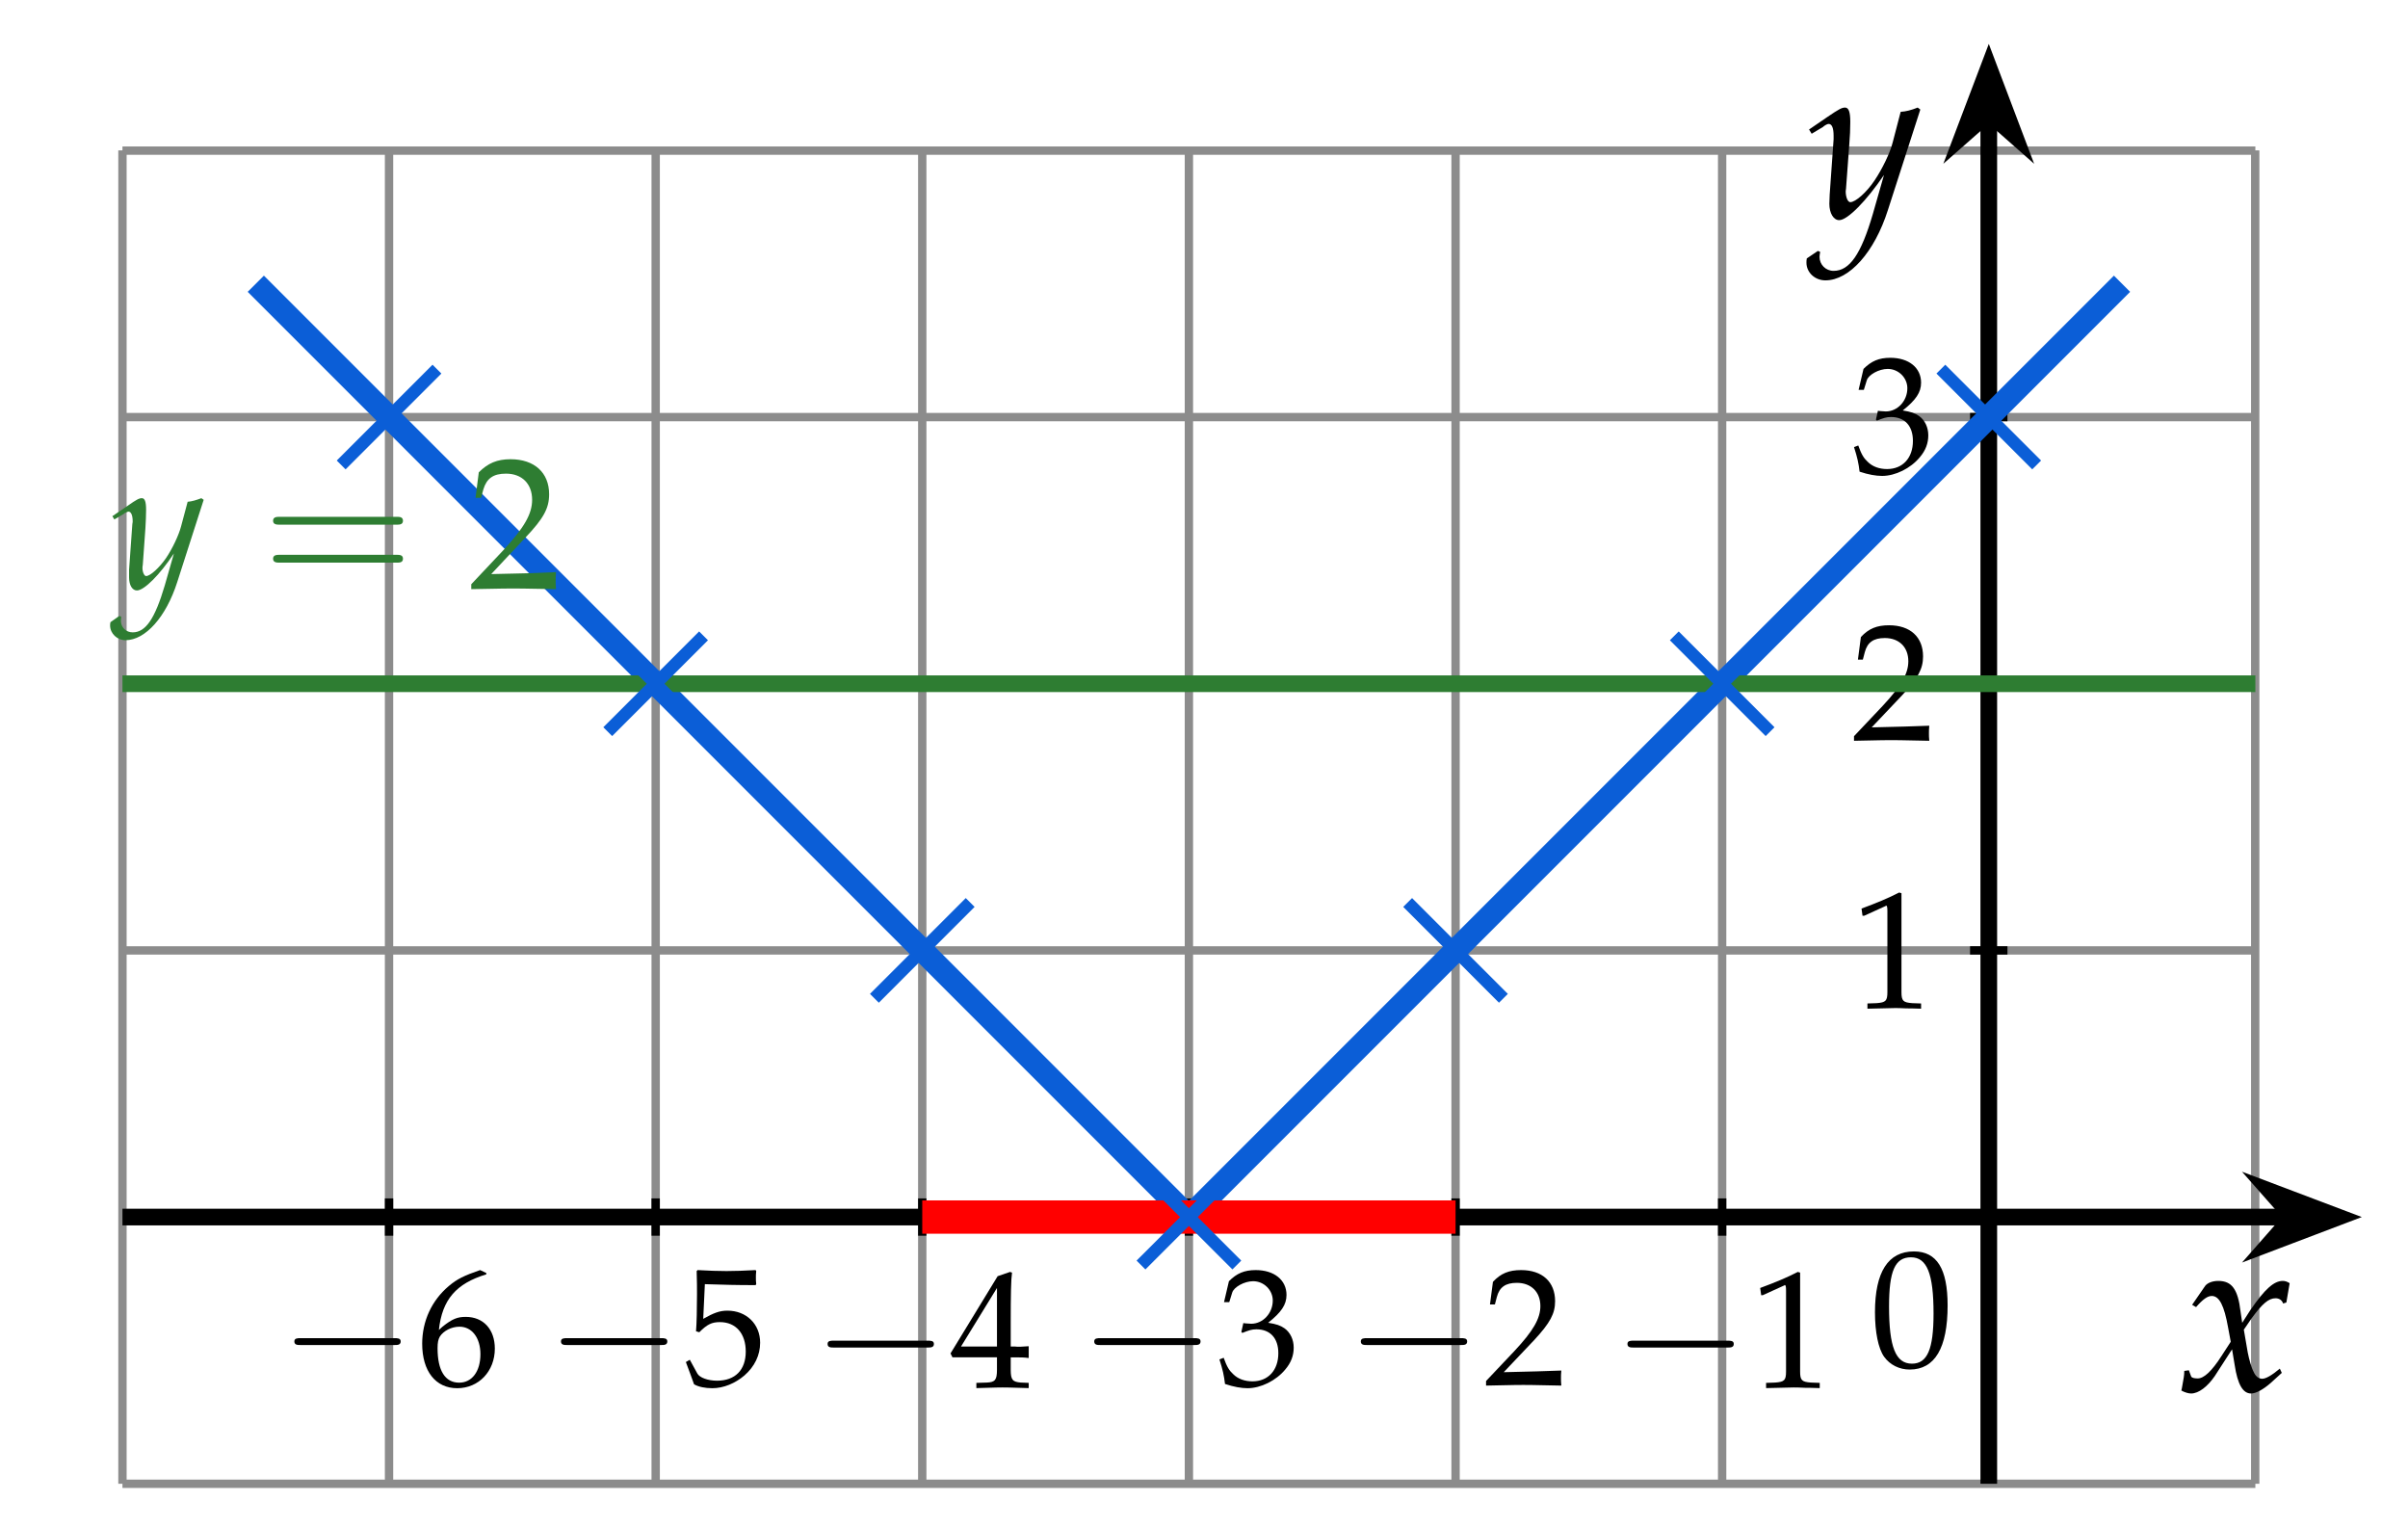
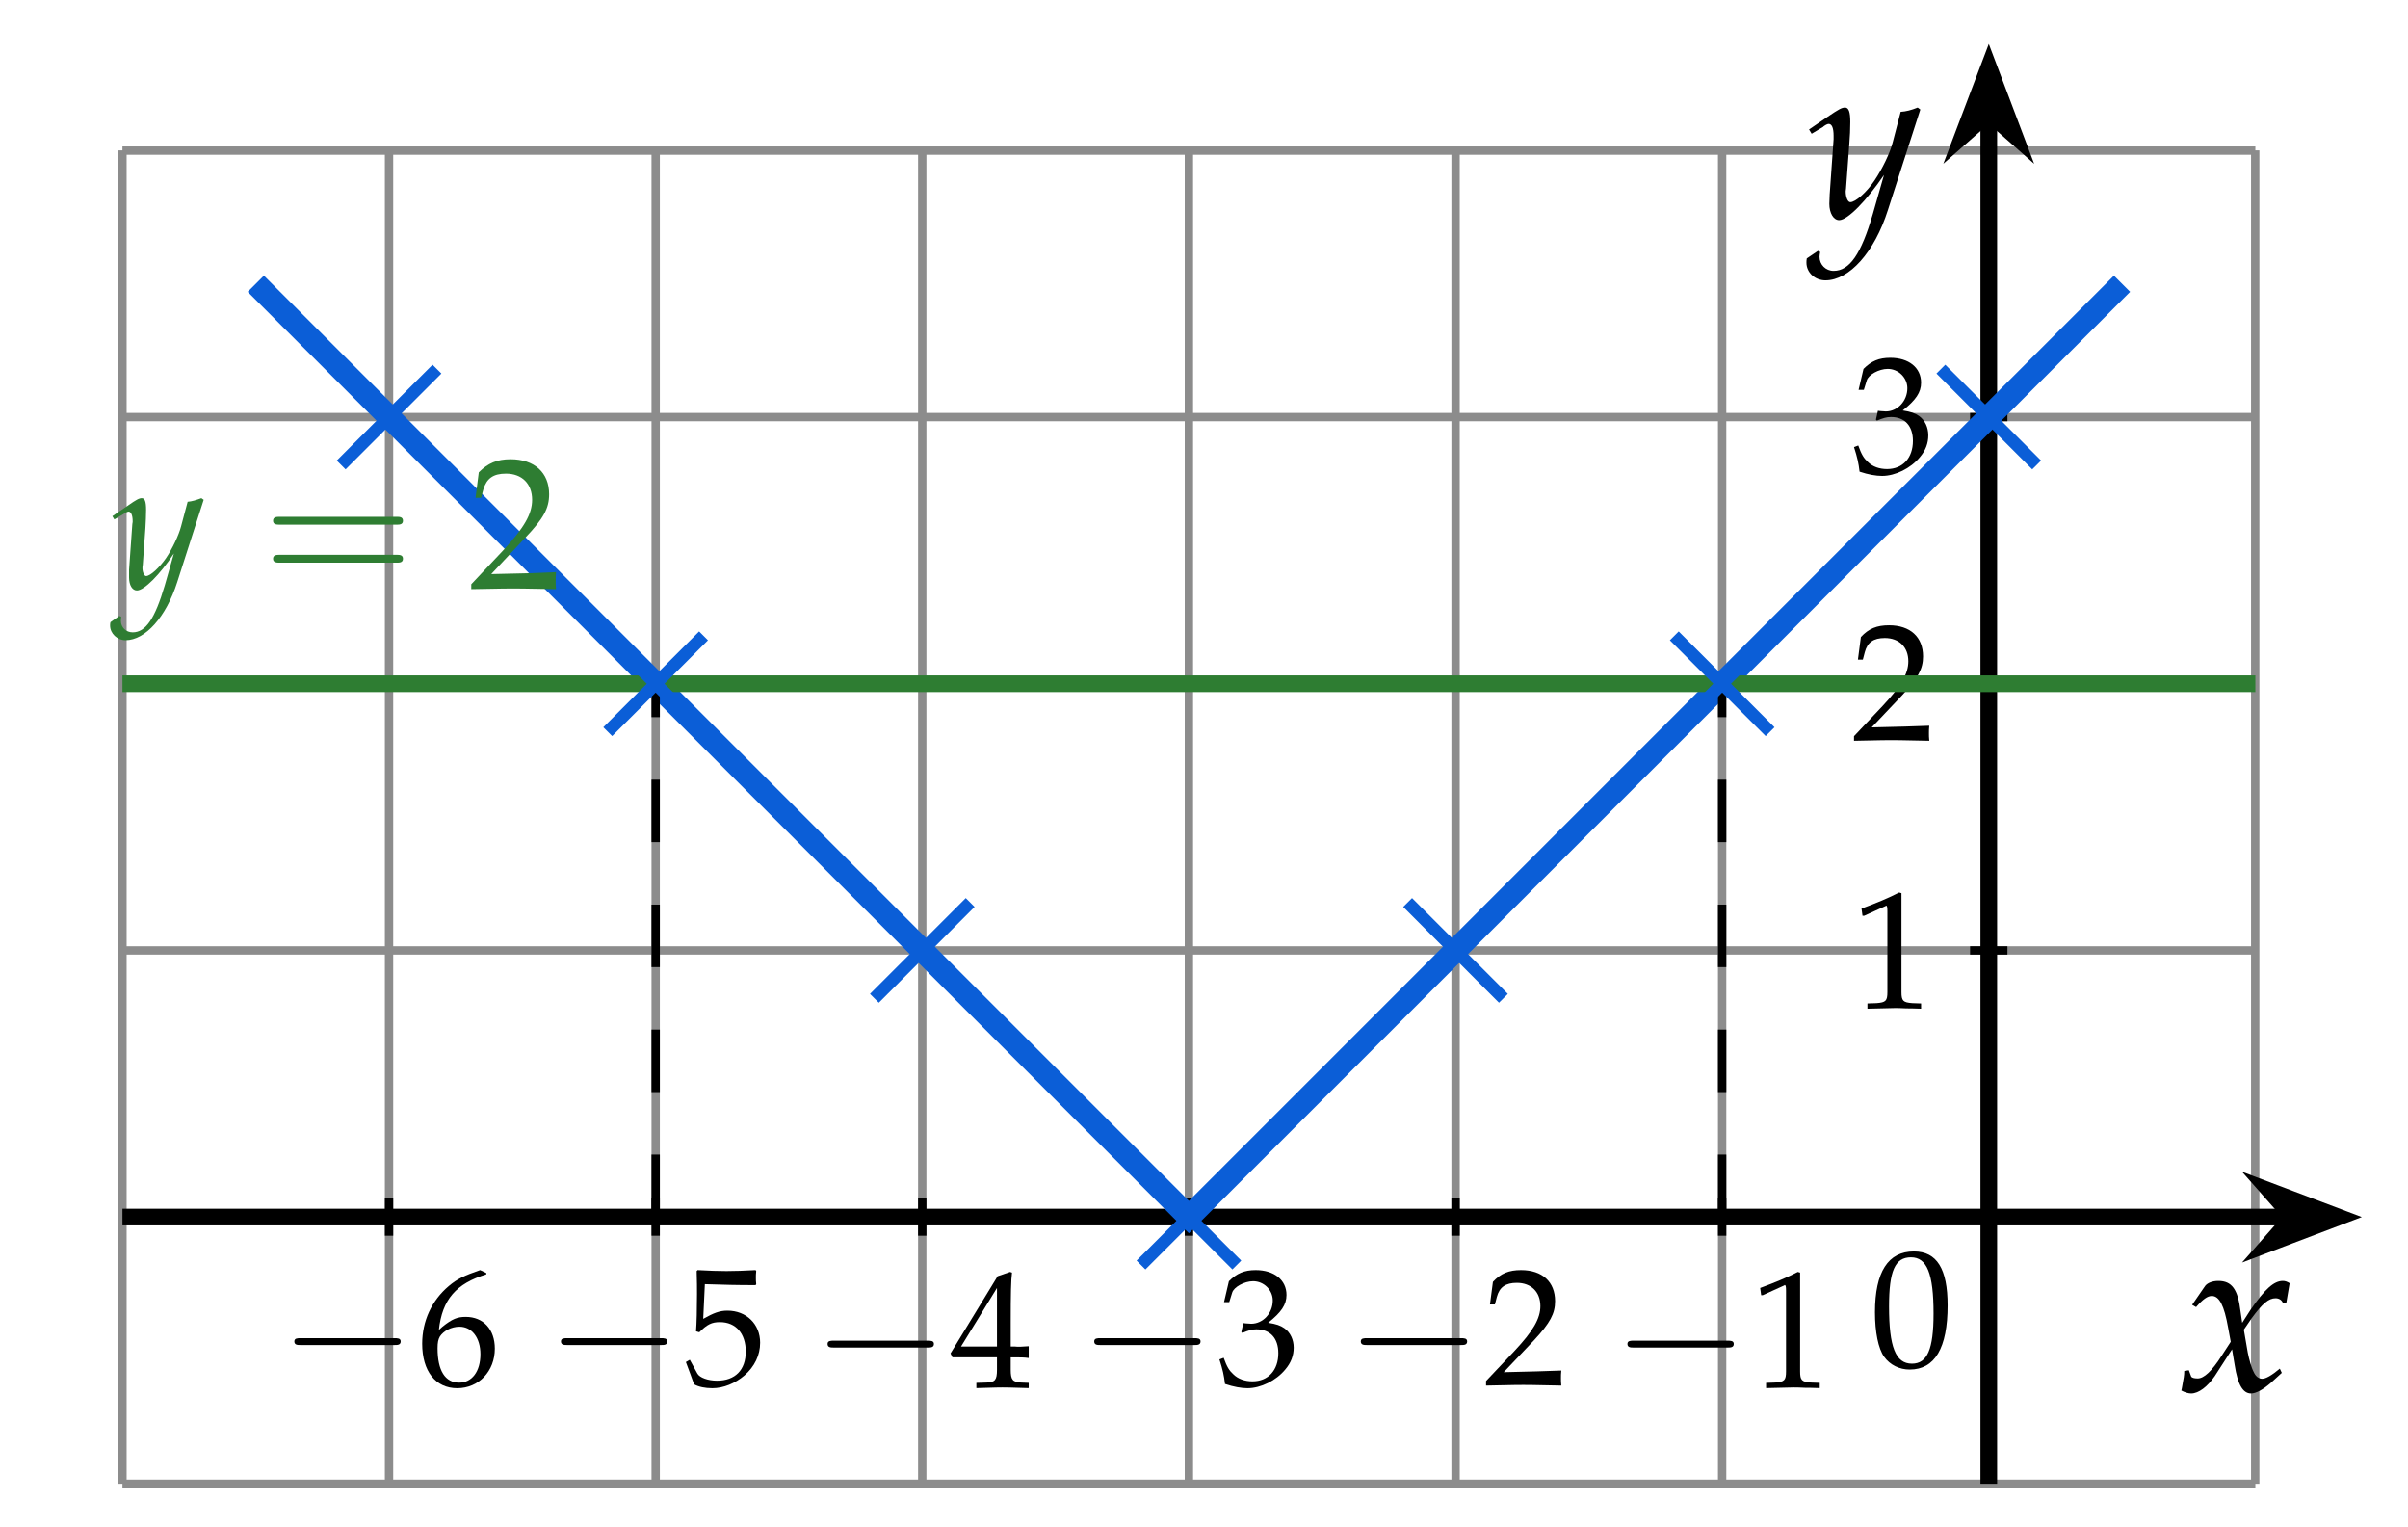
<svg xmlns="http://www.w3.org/2000/svg" xmlns:xlink="http://www.w3.org/1999/xlink" width="114.996" height="72.866" viewBox="0 0 114.996 72.866">
  <defs>
    <g>
      <g id="glyph-0-0">
        <path d="M 0.234 -0.953 C 0.234 -0.734 0.203 -0.594 0.141 -0.25 C 0.125 -0.125 0.109 -0.094 0.094 -0.016 C 0.266 0.078 0.438 0.125 0.562 0.125 C 0.922 0.125 1.344 -0.203 1.688 -0.703 L 2.516 -1.984 L 2.641 -1.234 C 2.781 -0.312 3.031 0.125 3.422 0.125 C 3.656 0.125 4 -0.062 4.359 -0.375 L 4.891 -0.859 L 4.797 -1.062 C 4.406 -0.734 4.125 -0.578 3.953 -0.578 C 3.797 -0.578 3.641 -0.688 3.547 -0.906 C 3.438 -1.109 3.328 -1.516 3.266 -1.828 L 3.078 -2.922 L 3.453 -3.469 C 3.969 -4.172 4.266 -4.422 4.594 -4.422 C 4.766 -4.422 4.906 -4.328 4.953 -4.172 L 5.109 -4.219 L 5.266 -5.141 C 5.141 -5.219 5.047 -5.25 4.938 -5.25 C 4.516 -5.25 4.078 -4.859 3.391 -3.859 L 3 -3.25 L 2.922 -3.781 C 2.797 -4.859 2.5 -5.25 1.859 -5.25 C 1.578 -5.25 1.344 -5.156 1.234 -5.016 L 0.609 -4.109 L 0.797 -4 C 1.125 -4.375 1.344 -4.531 1.547 -4.531 C 1.906 -4.531 2.141 -4.078 2.328 -3.016 L 2.453 -2.344 L 2.016 -1.672 C 1.547 -0.938 1.172 -0.594 0.875 -0.594 C 0.703 -0.594 0.594 -0.625 0.562 -0.688 L 0.453 -0.984 Z M 0.234 -0.953 " />
      </g>
      <g id="glyph-0-1">
        <path d="M -0.078 1.953 C -0.094 2.031 -0.094 2.109 -0.094 2.156 C -0.094 2.625 0.312 3 0.812 3 C 1.953 3 3.156 1.656 3.797 -0.359 L 5.344 -5.156 L 5.219 -5.25 C 4.906 -5.125 4.656 -5.062 4.406 -5.047 L 4.031 -3.609 C 3.906 -3.094 3.516 -2.297 3.156 -1.766 C 2.781 -1.203 2.25 -0.734 2 -0.734 C 1.875 -0.734 1.781 -0.984 1.781 -1.25 L 1.797 -1.391 L 1.953 -3.5 C 1.984 -3.844 2 -4.266 2 -4.562 C 2 -5.047 1.922 -5.25 1.75 -5.25 C 1.594 -5.25 1.453 -5.172 0.922 -4.812 L 0.031 -4.203 L 0.156 -4 L 0.703 -4.328 L 0.734 -4.359 C 0.844 -4.438 0.922 -4.469 0.969 -4.469 C 1.125 -4.469 1.203 -4.266 1.203 -3.906 C 1.203 -3.891 1.203 -3.828 1.203 -3.734 L 1.016 -1.094 L 1 -0.656 C 1 -0.203 1.203 0.125 1.469 0.125 C 1.875 0.125 2.781 -0.812 3.609 -2.031 L 3.078 -0.172 C 2.516 1.75 1.969 2.547 1.203 2.547 C 0.828 2.547 0.531 2.25 0.531 1.875 C 0.531 1.812 0.547 1.734 0.562 1.641 L 0.453 1.594 Z M -0.078 1.953 " />
      </g>
      <g id="glyph-1-0">
        <path d="M 2.094 -5.484 C 0.859 -5.484 0.234 -4.5 0.234 -2.578 C 0.234 -1.641 0.391 -0.844 0.672 -0.453 C 0.953 -0.062 1.406 0.156 1.891 0.156 C 3.094 0.156 3.703 -0.875 3.703 -2.906 C 3.703 -4.656 3.188 -5.484 2.094 -5.484 Z M 1.953 -5.203 C 2.719 -5.203 3.031 -4.422 3.031 -2.516 C 3.031 -0.812 2.734 -0.125 2 -0.125 C 1.219 -0.125 0.906 -0.922 0.906 -2.859 C 0.906 -4.547 1.188 -5.203 1.953 -5.203 Z M 1.953 -5.203 " />
      </g>
      <g id="glyph-1-1">
        <path d="M 3.312 -5.344 L 3.016 -5.484 C 2.25 -5.219 1.922 -5.062 1.516 -4.719 C 0.703 -4.031 0.25 -3.047 0.25 -1.969 C 0.25 -0.656 0.891 0.156 1.922 0.156 C 2.953 0.156 3.719 -0.656 3.719 -1.734 C 3.719 -2.656 3.172 -3.25 2.328 -3.25 C 1.938 -3.25 1.688 -3.156 1.219 -2.781 C 1.141 -2.703 1.125 -2.703 1.047 -2.625 C 1.203 -4.078 1.875 -4.844 3.312 -5.281 Z M 2.031 -2.781 C 2.625 -2.781 3.031 -2.25 3.031 -1.469 C 3.031 -0.641 2.625 -0.109 2.016 -0.109 C 1.344 -0.109 0.984 -0.688 0.984 -1.75 C 0.984 -2.031 1.016 -2.172 1.094 -2.312 C 1.266 -2.578 1.641 -2.781 2.031 -2.781 Z M 2.031 -2.781 " />
      </g>
      <g id="glyph-1-2">
        <path d="M 1.016 -4.812 C 2.031 -4.781 2.484 -4.766 3.438 -4.766 L 3.469 -4.812 C 3.453 -4.953 3.453 -5.016 3.453 -5.125 C 3.453 -5.234 3.453 -5.297 3.469 -5.438 L 3.438 -5.484 C 2.844 -5.453 2.484 -5.438 2.047 -5.438 C 1.609 -5.438 1.266 -5.453 0.672 -5.484 L 0.625 -5.438 C 0.641 -4.953 0.641 -4.609 0.641 -4.344 C 0.641 -3.672 0.625 -2.906 0.594 -2.562 L 0.75 -2.516 C 1.125 -2.891 1.344 -3 1.734 -3 C 2.5 -3 2.969 -2.453 2.969 -1.594 C 2.969 -0.719 2.469 -0.203 1.594 -0.203 C 1.172 -0.203 0.766 -0.344 0.656 -0.547 L 0.297 -1.203 L 0.109 -1.094 C 0.281 -0.641 0.375 -0.375 0.5 -0.031 C 0.719 0.094 1.031 0.156 1.375 0.156 C 1.906 0.156 2.469 -0.078 2.906 -0.453 C 3.391 -0.875 3.656 -1.422 3.656 -2.016 C 3.656 -2.906 3 -3.547 2.094 -3.547 C 1.719 -3.547 1.438 -3.438 0.938 -3.156 Z M 1.016 -4.812 " />
      </g>
      <g id="glyph-1-3">
        <path d="M 2.234 -1.438 L 2.234 -0.844 C 2.234 -0.359 2.141 -0.25 1.75 -0.234 L 1.25 -0.219 L 1.25 0.031 C 2.312 0 2.312 0 2.5 0 C 2.703 0 2.703 0 3.75 0.031 L 3.75 -0.219 L 3.375 -0.234 C 2.984 -0.266 2.891 -0.359 2.891 -0.844 L 2.891 -1.438 C 3.359 -1.438 3.531 -1.438 3.75 -1.406 L 3.75 -1.969 C 3.375 -1.938 3.234 -1.938 3.109 -1.953 L 2.891 -1.953 L 2.891 -3.047 C 2.891 -4.469 2.906 -5.156 2.953 -5.484 L 2.859 -5.516 L 2.266 -5.312 L 0.016 -1.625 L 0.109 -1.438 Z M 2.234 -1.953 L 0.516 -1.953 L 2.234 -4.75 Z M 2.234 -1.953 " />
      </g>
      <g id="glyph-1-4">
        <path d="M 0.344 -3.953 L 0.594 -3.953 L 0.734 -4.406 C 0.812 -4.672 1.312 -4.953 1.734 -4.953 C 2.25 -4.953 2.672 -4.531 2.672 -4.031 C 2.672 -3.422 2.203 -2.922 1.641 -2.922 C 1.578 -2.922 1.484 -2.938 1.391 -2.938 L 1.266 -2.953 L 1.172 -2.531 L 1.219 -2.484 C 1.531 -2.609 1.672 -2.656 1.891 -2.656 C 2.547 -2.656 2.938 -2.234 2.938 -1.516 C 2.938 -0.703 2.453 -0.172 1.703 -0.172 C 1.344 -0.172 1.016 -0.281 0.781 -0.516 C 0.594 -0.688 0.484 -0.859 0.328 -1.297 L 0.125 -1.219 C 0.281 -0.734 0.344 -0.453 0.391 -0.047 C 0.812 0.094 1.172 0.156 1.469 0.156 C 2.094 0.156 2.828 -0.203 3.266 -0.734 C 3.547 -1.062 3.672 -1.406 3.672 -1.781 C 3.672 -2.156 3.516 -2.5 3.234 -2.703 C 3.031 -2.844 2.844 -2.906 2.453 -2.969 C 3.078 -3.469 3.328 -3.828 3.328 -4.297 C 3.328 -5.016 2.734 -5.484 1.859 -5.484 C 1.312 -5.484 0.953 -5.328 0.578 -4.953 Z M 0.344 -3.953 " />
      </g>
      <g id="glyph-1-5">
        <path d="M 0.125 -0.188 L 0.125 0.031 C 1.609 0 1.609 0 1.906 0 C 2.188 0 2.188 0 3.719 0.031 C 3.703 -0.141 3.703 -0.219 3.703 -0.328 C 3.703 -0.438 3.703 -0.516 3.719 -0.688 C 2.812 -0.656 2.438 -0.641 0.969 -0.609 L 2.422 -2.141 C 3.188 -2.969 3.422 -3.406 3.422 -4 C 3.422 -4.922 2.812 -5.484 1.797 -5.484 C 1.219 -5.484 0.828 -5.328 0.453 -4.922 L 0.312 -3.844 L 0.547 -3.844 L 0.641 -4.203 C 0.766 -4.672 1.062 -4.875 1.594 -4.875 C 2.281 -4.875 2.719 -4.438 2.719 -3.766 C 2.719 -3.172 2.375 -2.578 1.484 -1.625 Z M 0.125 -0.188 " />
      </g>
      <g id="glyph-1-6">
        <path d="M 0.531 -4.406 L 0.609 -4.406 L 1.641 -4.875 C 1.641 -4.891 1.656 -4.891 1.656 -4.891 C 1.703 -4.891 1.719 -4.812 1.719 -4.625 L 1.719 -0.766 C 1.719 -0.344 1.641 -0.266 1.203 -0.234 L 0.766 -0.219 L 0.766 0.031 C 1.984 0 1.984 0 2.078 0 C 2.172 0 2.359 0 2.625 0.016 C 2.719 0.016 3 0.016 3.328 0.031 L 3.328 -0.219 L 2.906 -0.234 C 2.469 -0.266 2.391 -0.344 2.391 -0.766 L 2.391 -5.484 L 2.281 -5.516 C 1.766 -5.25 1.203 -5.016 0.484 -4.75 Z M 0.531 -4.406 " />
      </g>
      <g id="glyph-2-0">
        <path d="M 5.469 -1.906 C 5.609 -1.906 5.766 -1.906 5.766 -2.078 C 5.766 -2.234 5.609 -2.234 5.469 -2.234 L 0.984 -2.234 C 0.844 -2.234 0.688 -2.234 0.688 -2.078 C 0.688 -1.906 0.844 -1.906 0.984 -1.906 Z M 5.469 -1.906 " />
      </g>
      <g id="glyph-3-0">
        <path d="M -0.062 1.609 C -0.078 1.672 -0.078 1.734 -0.078 1.766 C -0.078 2.156 0.266 2.469 0.656 2.469 C 1.609 2.469 2.594 1.359 3.125 -0.297 L 4.391 -4.234 L 4.281 -4.312 C 4.031 -4.219 3.828 -4.156 3.625 -4.141 L 3.312 -2.969 C 3.203 -2.547 2.891 -1.891 2.594 -1.453 C 2.281 -1 1.844 -0.594 1.641 -0.594 C 1.547 -0.594 1.453 -0.812 1.469 -1.031 L 1.484 -1.141 L 1.609 -2.891 C 1.625 -3.156 1.641 -3.5 1.641 -3.75 C 1.641 -4.156 1.578 -4.312 1.438 -4.312 C 1.312 -4.312 1.188 -4.25 0.766 -3.953 L 0.031 -3.453 L 0.125 -3.297 L 0.578 -3.562 L 0.609 -3.594 C 0.703 -3.641 0.766 -3.672 0.797 -3.672 C 0.922 -3.672 1 -3.5 1 -3.203 C 1 -3.203 1 -3.141 0.984 -3.078 L 0.828 -0.891 L 0.828 -0.531 C 0.828 -0.156 0.984 0.094 1.203 0.094 C 1.547 0.094 2.297 -0.656 2.969 -1.672 L 2.531 -0.141 C 2.062 1.438 1.625 2.094 1 2.094 C 0.688 2.094 0.438 1.859 0.438 1.547 C 0.438 1.5 0.453 1.422 0.453 1.344 L 0.359 1.312 Z M -0.062 1.609 " />
      </g>
      <g id="glyph-4-0">
        <path d="M 6.406 -3.047 C 6.547 -3.047 6.719 -3.047 6.719 -3.234 C 6.719 -3.422 6.547 -3.422 6.422 -3.422 L 0.828 -3.422 C 0.703 -3.422 0.516 -3.422 0.516 -3.234 C 0.516 -3.047 0.703 -3.047 0.844 -3.047 Z M 6.422 -1.234 C 6.547 -1.234 6.719 -1.234 6.719 -1.422 C 6.719 -1.609 6.547 -1.609 6.406 -1.609 L 0.844 -1.609 C 0.703 -1.609 0.516 -1.609 0.516 -1.422 C 0.516 -1.234 0.703 -1.234 0.828 -1.234 Z M 6.422 -1.234 " />
      </g>
      <g id="glyph-5-0">
        <path d="M 0.141 -0.203 L 0.141 0.031 C 1.812 0 1.812 0 2.141 0 C 2.469 0 2.469 0 4.188 0.031 C 4.172 -0.156 4.172 -0.25 4.172 -0.375 C 4.172 -0.5 4.172 -0.578 4.188 -0.781 C 3.156 -0.734 2.75 -0.719 1.094 -0.688 L 2.719 -2.422 C 3.594 -3.344 3.859 -3.828 3.859 -4.5 C 3.859 -5.531 3.156 -6.172 2.016 -6.172 C 1.375 -6.172 0.938 -5.984 0.5 -5.547 L 0.344 -4.328 L 0.609 -4.328 L 0.719 -4.734 C 0.875 -5.25 1.188 -5.484 1.797 -5.484 C 2.562 -5.484 3.047 -5 3.047 -4.234 C 3.047 -3.562 2.672 -2.906 1.672 -1.828 Z M 0.141 -0.203 " />
      </g>
    </g>
    <clipPath id="clip-0">
      <path clip-rule="nonzero" d="M 97 45 L 114.887 45 L 114.887 71 L 97 71 Z M 97 45 " />
    </clipPath>
    <clipPath id="clip-1">
      <path clip-rule="nonzero" d="M 0.105 0 L 114.887 0 L 114.887 72.73 L 0.105 72.73 Z M 0.105 0 " />
    </clipPath>
  </defs>
  <path fill="none" stroke-width="0.399" stroke-linecap="butt" stroke-linejoin="miter" stroke="rgb(54.903%, 54.903%, 54.903%)" stroke-opacity="1" stroke-miterlimit="10" d="M -89.291 -12.757 L 12.755 -12.757 M -89.291 0.001 L 12.755 0.001 M -89.291 12.755 L 12.755 12.755 M -89.291 25.512 L 12.755 25.512 M -89.291 38.266 L 12.755 38.266 M -89.291 51.012 L 12.755 51.012 M -89.291 -12.757 L -89.291 51.024 M -76.537 -12.757 L -76.537 51.024 M -63.78 -12.757 L -63.78 51.024 M -51.026 -12.757 L -51.026 51.024 M -38.268 -12.757 L -38.268 51.024 M -25.51 -12.757 L -25.51 51.024 M -12.756 -12.757 L -12.756 51.024 M 0.001 -12.757 L 0.001 51.024 M 12.748 -12.757 L 12.748 51.024 " transform="matrix(0.998164, 0, 0, -0.998164, 94.97508, 58.11014)" />
  <path fill="none" stroke-width="0.797" stroke-linecap="butt" stroke-linejoin="miter" stroke="rgb(0%, 0%, 0%)" stroke-opacity="1" stroke-miterlimit="10" d="M -89.291 0.001 L 14.36 0.001 " transform="matrix(0.998164, 0, 0, -0.998164, 94.97508, 58.11014)" />
  <path fill-rule="nonzero" fill="rgb(0%, 0%, 0%)" fill-opacity="1" d="M 111.668 58.109 L 108.426 56.883 L 109.508 58.109 L 108.426 59.34 Z M 111.668 58.109 " />
  <g clip-path="url(#clip-0)">
    <path fill="none" stroke-width="0.797" stroke-linecap="butt" stroke-linejoin="miter" stroke="rgb(0%, 0%, 0%)" stroke-opacity="1" stroke-miterlimit="10" d="M 4.535 0.001 L 1.287 1.23 L 2.371 0.001 L 1.287 -1.232 Z M 4.535 0.001 " transform="matrix(0.998164, 0, 0, -0.998164, 107.1416, 58.11014)" />
  </g>
  <g fill="rgb(0%, 0%, 0%)" fill-opacity="1">
    <use xlink:href="#glyph-0-0" x="104.078" y="66.408" />
  </g>
  <path fill="none" stroke-width="0.797" stroke-linecap="butt" stroke-linejoin="miter" stroke="rgb(0%, 0%, 0%)" stroke-opacity="1" stroke-miterlimit="10" d="M 0.001 -12.757 L 0.001 52.629 " transform="matrix(0.998164, 0, 0, -0.998164, 94.97508, 58.11014)" />
  <path fill-rule="nonzero" fill="rgb(0%, 0%, 0%)" fill-opacity="1" stroke-width="0.797" stroke-linecap="butt" stroke-linejoin="miter" stroke="rgb(0%, 0%, 0%)" stroke-opacity="1" stroke-miterlimit="10" d="M 4.535 -0.001 L 1.287 1.231 L 2.371 -0.001 L 1.287 -1.23 Z M 4.535 -0.001 " transform="matrix(0, -0.998164, -0.998164, 0, 94.97508, 7.745895)" />
  <g fill="rgb(0%, 0%, 0%)" fill-opacity="1">
    <use xlink:href="#glyph-0-1" x="86.362" y="10.386" />
  </g>
  <g fill="rgb(0%, 0%, 0%)" fill-opacity="1">
    <use xlink:href="#glyph-1-0" x="89.307" y="65.234" />
  </g>
  <path fill="none" stroke-width="0.399" stroke-linecap="butt" stroke-linejoin="miter" stroke="rgb(0%, 0%, 0%)" stroke-opacity="1" stroke-miterlimit="10" d="M -76.537 0.893 L -76.537 -0.892 " transform="matrix(0.998164, 0, 0, -0.998164, 94.97508, 58.11014)" />
  <g fill="rgb(0%, 0%, 0%)" fill-opacity="1">
    <use xlink:href="#glyph-2-0" x="13.369" y="66.125" />
  </g>
  <g fill="rgb(0%, 0%, 0%)" fill-opacity="1">
    <use xlink:href="#glyph-1-1" x="19.912" y="66.125" />
  </g>
  <path fill="none" stroke-width="0.399" stroke-linecap="butt" stroke-linejoin="miter" stroke="rgb(0%, 0%, 0%)" stroke-opacity="1" stroke-miterlimit="10" d="M -63.78 0.893 L -63.78 -0.892 " transform="matrix(0.998164, 0, 0, -0.998164, 94.97508, 58.11014)" />
  <g fill="rgb(0%, 0%, 0%)" fill-opacity="1">
    <use xlink:href="#glyph-2-0" x="26.102" y="66.125" />
  </g>
  <g fill="rgb(0%, 0%, 0%)" fill-opacity="1">
    <use xlink:href="#glyph-1-2" x="32.645" y="66.125" />
  </g>
  <path fill="none" stroke-width="0.399" stroke-linecap="butt" stroke-linejoin="miter" stroke="rgb(0%, 0%, 0%)" stroke-opacity="1" stroke-miterlimit="10" d="M -51.026 0.893 L -51.026 -0.892 " transform="matrix(0.998164, 0, 0, -0.998164, 94.97508, 58.11014)" />
  <g fill="rgb(0%, 0%, 0%)" fill-opacity="1">
    <use xlink:href="#glyph-2-0" x="38.834" y="66.245" />
  </g>
  <g fill="rgb(0%, 0%, 0%)" fill-opacity="1">
    <use xlink:href="#glyph-1-3" x="45.377" y="66.245" />
  </g>
  <path fill="none" stroke-width="0.399" stroke-linecap="butt" stroke-linejoin="miter" stroke="rgb(0%, 0%, 0%)" stroke-opacity="1" stroke-miterlimit="10" d="M -38.268 0.893 L -38.268 -0.892 " transform="matrix(0.998164, 0, 0, -0.998164, 94.97508, 58.11014)" />
  <g fill="rgb(0%, 0%, 0%)" fill-opacity="1">
    <use xlink:href="#glyph-2-0" x="51.567" y="66.125" />
  </g>
  <g fill="rgb(0%, 0%, 0%)" fill-opacity="1">
    <use xlink:href="#glyph-1-4" x="58.11" y="66.125" />
  </g>
  <path fill="none" stroke-width="0.399" stroke-linecap="butt" stroke-linejoin="miter" stroke="rgb(0%, 0%, 0%)" stroke-opacity="1" stroke-miterlimit="10" d="M -25.51 0.893 L -25.51 -0.892 " transform="matrix(0.998164, 0, 0, -0.998164, 94.97508, 58.11014)" />
  <g fill="rgb(0%, 0%, 0%)" fill-opacity="1">
    <use xlink:href="#glyph-2-0" x="64.299" y="66.125" />
  </g>
  <g fill="rgb(0%, 0%, 0%)" fill-opacity="1">
    <use xlink:href="#glyph-1-5" x="70.843" y="66.125" />
  </g>
  <path fill="none" stroke-width="0.399" stroke-linecap="butt" stroke-linejoin="miter" stroke="rgb(0%, 0%, 0%)" stroke-opacity="1" stroke-miterlimit="10" d="M -12.756 0.893 L -12.756 -0.892 " transform="matrix(0.998164, 0, 0, -0.998164, 94.97508, 58.11014)" />
  <g fill="rgb(0%, 0%, 0%)" fill-opacity="1">
    <use xlink:href="#glyph-2-0" x="77.032" y="66.245" />
  </g>
  <g fill="rgb(0%, 0%, 0%)" fill-opacity="1">
    <use xlink:href="#glyph-1-6" x="83.575" y="66.245" />
  </g>
  <path fill="none" stroke-width="0.399" stroke-linecap="butt" stroke-linejoin="miter" stroke="rgb(0%, 0%, 0%)" stroke-opacity="1" stroke-miterlimit="10" d="M 0.894 12.755 L -0.895 12.755 " transform="matrix(0.998164, 0, 0, -0.998164, 94.97508, 58.11014)" />
  <g fill="rgb(0%, 0%, 0%)" fill-opacity="1">
    <use xlink:href="#glyph-1-6" x="88.415" y="48.13" />
  </g>
  <path fill="none" stroke-width="0.399" stroke-linecap="butt" stroke-linejoin="miter" stroke="rgb(0%, 0%, 0%)" stroke-opacity="1" stroke-miterlimit="10" d="M 0.894 25.512 L -0.895 25.512 " transform="matrix(0.998164, 0, 0, -0.998164, 94.97508, 58.11014)" />
  <g fill="rgb(0%, 0%, 0%)" fill-opacity="1">
    <use xlink:href="#glyph-1-5" x="88.415" y="35.338" />
  </g>
  <path fill="none" stroke-width="0.399" stroke-linecap="butt" stroke-linejoin="miter" stroke="rgb(0%, 0%, 0%)" stroke-opacity="1" stroke-miterlimit="10" d="M 0.894 38.266 L -0.895 38.266 " transform="matrix(0.998164, 0, 0, -0.998164, 94.97508, 58.11014)" />
  <g fill="rgb(0%, 0%, 0%)" fill-opacity="1">
    <use xlink:href="#glyph-1-4" x="88.415" y="22.567" />
  </g>
  <g clip-path="url(#clip-1)">
    <path fill="none" stroke-width="1.096" stroke-linecap="butt" stroke-linejoin="miter" stroke="rgb(4.314%, 36.864%, 84.314%)" stroke-opacity="1" stroke-miterlimit="10" d="M -82.912 44.645 L -38.268 0.001 L 6.376 44.645 " transform="matrix(0.998164, 0, 0, -0.998164, 94.97508, 58.11014)" />
  </g>
  <path fill="none" stroke-width="0.797" stroke-linecap="butt" stroke-linejoin="miter" stroke="rgb(18.039%, 49.019%, 19.608%)" stroke-opacity="1" stroke-miterlimit="10" d="M -89.291 25.512 L 12.755 25.512 " transform="matrix(0.998164, 0, 0, -0.998164, 94.97508, 58.11014)" />
-   <path fill="none" stroke-width="1.594" stroke-linecap="butt" stroke-linejoin="miter" stroke="rgb(100%, 0%, 0%)" stroke-opacity="1" stroke-miterlimit="10" d="M -51.026 0.001 L -25.51 0.001 " transform="matrix(0.998164, 0, 0, -0.998164, 94.97508, 58.11014)" />
+   <path fill="none" stroke-width="0.399" stroke-linecap="butt" stroke-linejoin="miter" stroke="rgb(0%, 0%, 0%)" stroke-opacity="1" stroke-dasharray="2.989 2.989" stroke-miterlimit="10" d="M -63.78 0.001 L -63.78 25.512 M -12.756 0.001 L -12.756 25.512 " transform="matrix(0.998164, 0, 0, -0.998164, 94.97508, 58.11014)" />
  <path fill="none" stroke-width="0.598" stroke-linecap="butt" stroke-linejoin="miter" stroke="rgb(4.314%, 36.864%, 84.314%)" stroke-opacity="1" stroke-miterlimit="10" d="M -78.827 35.977 L -74.244 40.56 M -78.827 40.56 L -74.244 35.977 " transform="matrix(0.998164, 0, 0, -0.998164, 94.97508, 58.11014)" />
  <path fill="none" stroke-width="0.598" stroke-linecap="butt" stroke-linejoin="miter" stroke="rgb(4.314%, 36.864%, 84.314%)" stroke-opacity="1" stroke-miterlimit="10" d="M -66.073 23.219 L -61.49 27.802 M -66.073 27.802 L -61.49 23.219 " transform="matrix(0.998164, 0, 0, -0.998164, 94.97508, 58.11014)" />
  <path fill="none" stroke-width="0.598" stroke-linecap="butt" stroke-linejoin="miter" stroke="rgb(4.314%, 36.864%, 84.314%)" stroke-opacity="1" stroke-miterlimit="10" d="M -53.315 10.465 L -48.733 15.048 M -53.315 15.048 L -48.733 10.465 " transform="matrix(0.998164, 0, 0, -0.998164, 94.97508, 58.11014)" />
  <path fill="none" stroke-width="0.598" stroke-linecap="butt" stroke-linejoin="miter" stroke="rgb(4.314%, 36.864%, 84.314%)" stroke-opacity="1" stroke-miterlimit="10" d="M -40.561 -2.293 L -35.975 2.29 M -40.561 2.29 L -35.975 -2.293 " transform="matrix(0.998164, 0, 0, -0.998164, 94.97508, 58.11014)" />
  <path fill="none" stroke-width="0.598" stroke-linecap="butt" stroke-linejoin="miter" stroke="rgb(4.314%, 36.864%, 84.314%)" stroke-opacity="1" stroke-miterlimit="10" d="M -27.803 10.465 L -23.221 15.048 M -27.803 15.048 L -23.221 10.465 " transform="matrix(0.998164, 0, 0, -0.998164, 94.97508, 58.11014)" />
  <path fill="none" stroke-width="0.598" stroke-linecap="butt" stroke-linejoin="miter" stroke="rgb(4.314%, 36.864%, 84.314%)" stroke-opacity="1" stroke-miterlimit="10" d="M -15.046 23.219 L -10.463 27.802 M -15.046 27.802 L -10.463 23.219 " transform="matrix(0.998164, 0, 0, -0.998164, 94.97508, 58.11014)" />
  <path fill="none" stroke-width="0.598" stroke-linecap="butt" stroke-linejoin="miter" stroke="rgb(4.314%, 36.864%, 84.314%)" stroke-opacity="1" stroke-miterlimit="10" d="M -2.292 35.977 L 2.291 40.56 M -2.292 40.56 L 2.291 35.977 " transform="matrix(0.998164, 0, 0, -0.998164, 94.97508, 58.11014)" />
  <g fill="rgb(18.039%, 49.019%, 19.608%)" fill-opacity="1">
    <use xlink:href="#glyph-3-0" x="5.336" y="28.098" />
  </g>
  <g fill="rgb(18.039%, 49.019%, 19.608%)" fill-opacity="1">
    <use xlink:href="#glyph-4-0" x="12.525" y="28.098" />
  </g>
  <g fill="rgb(18.039%, 49.019%, 19.608%)" fill-opacity="1">
    <use xlink:href="#glyph-5-0" x="22.365" y="28.098" />
  </g>
</svg>
